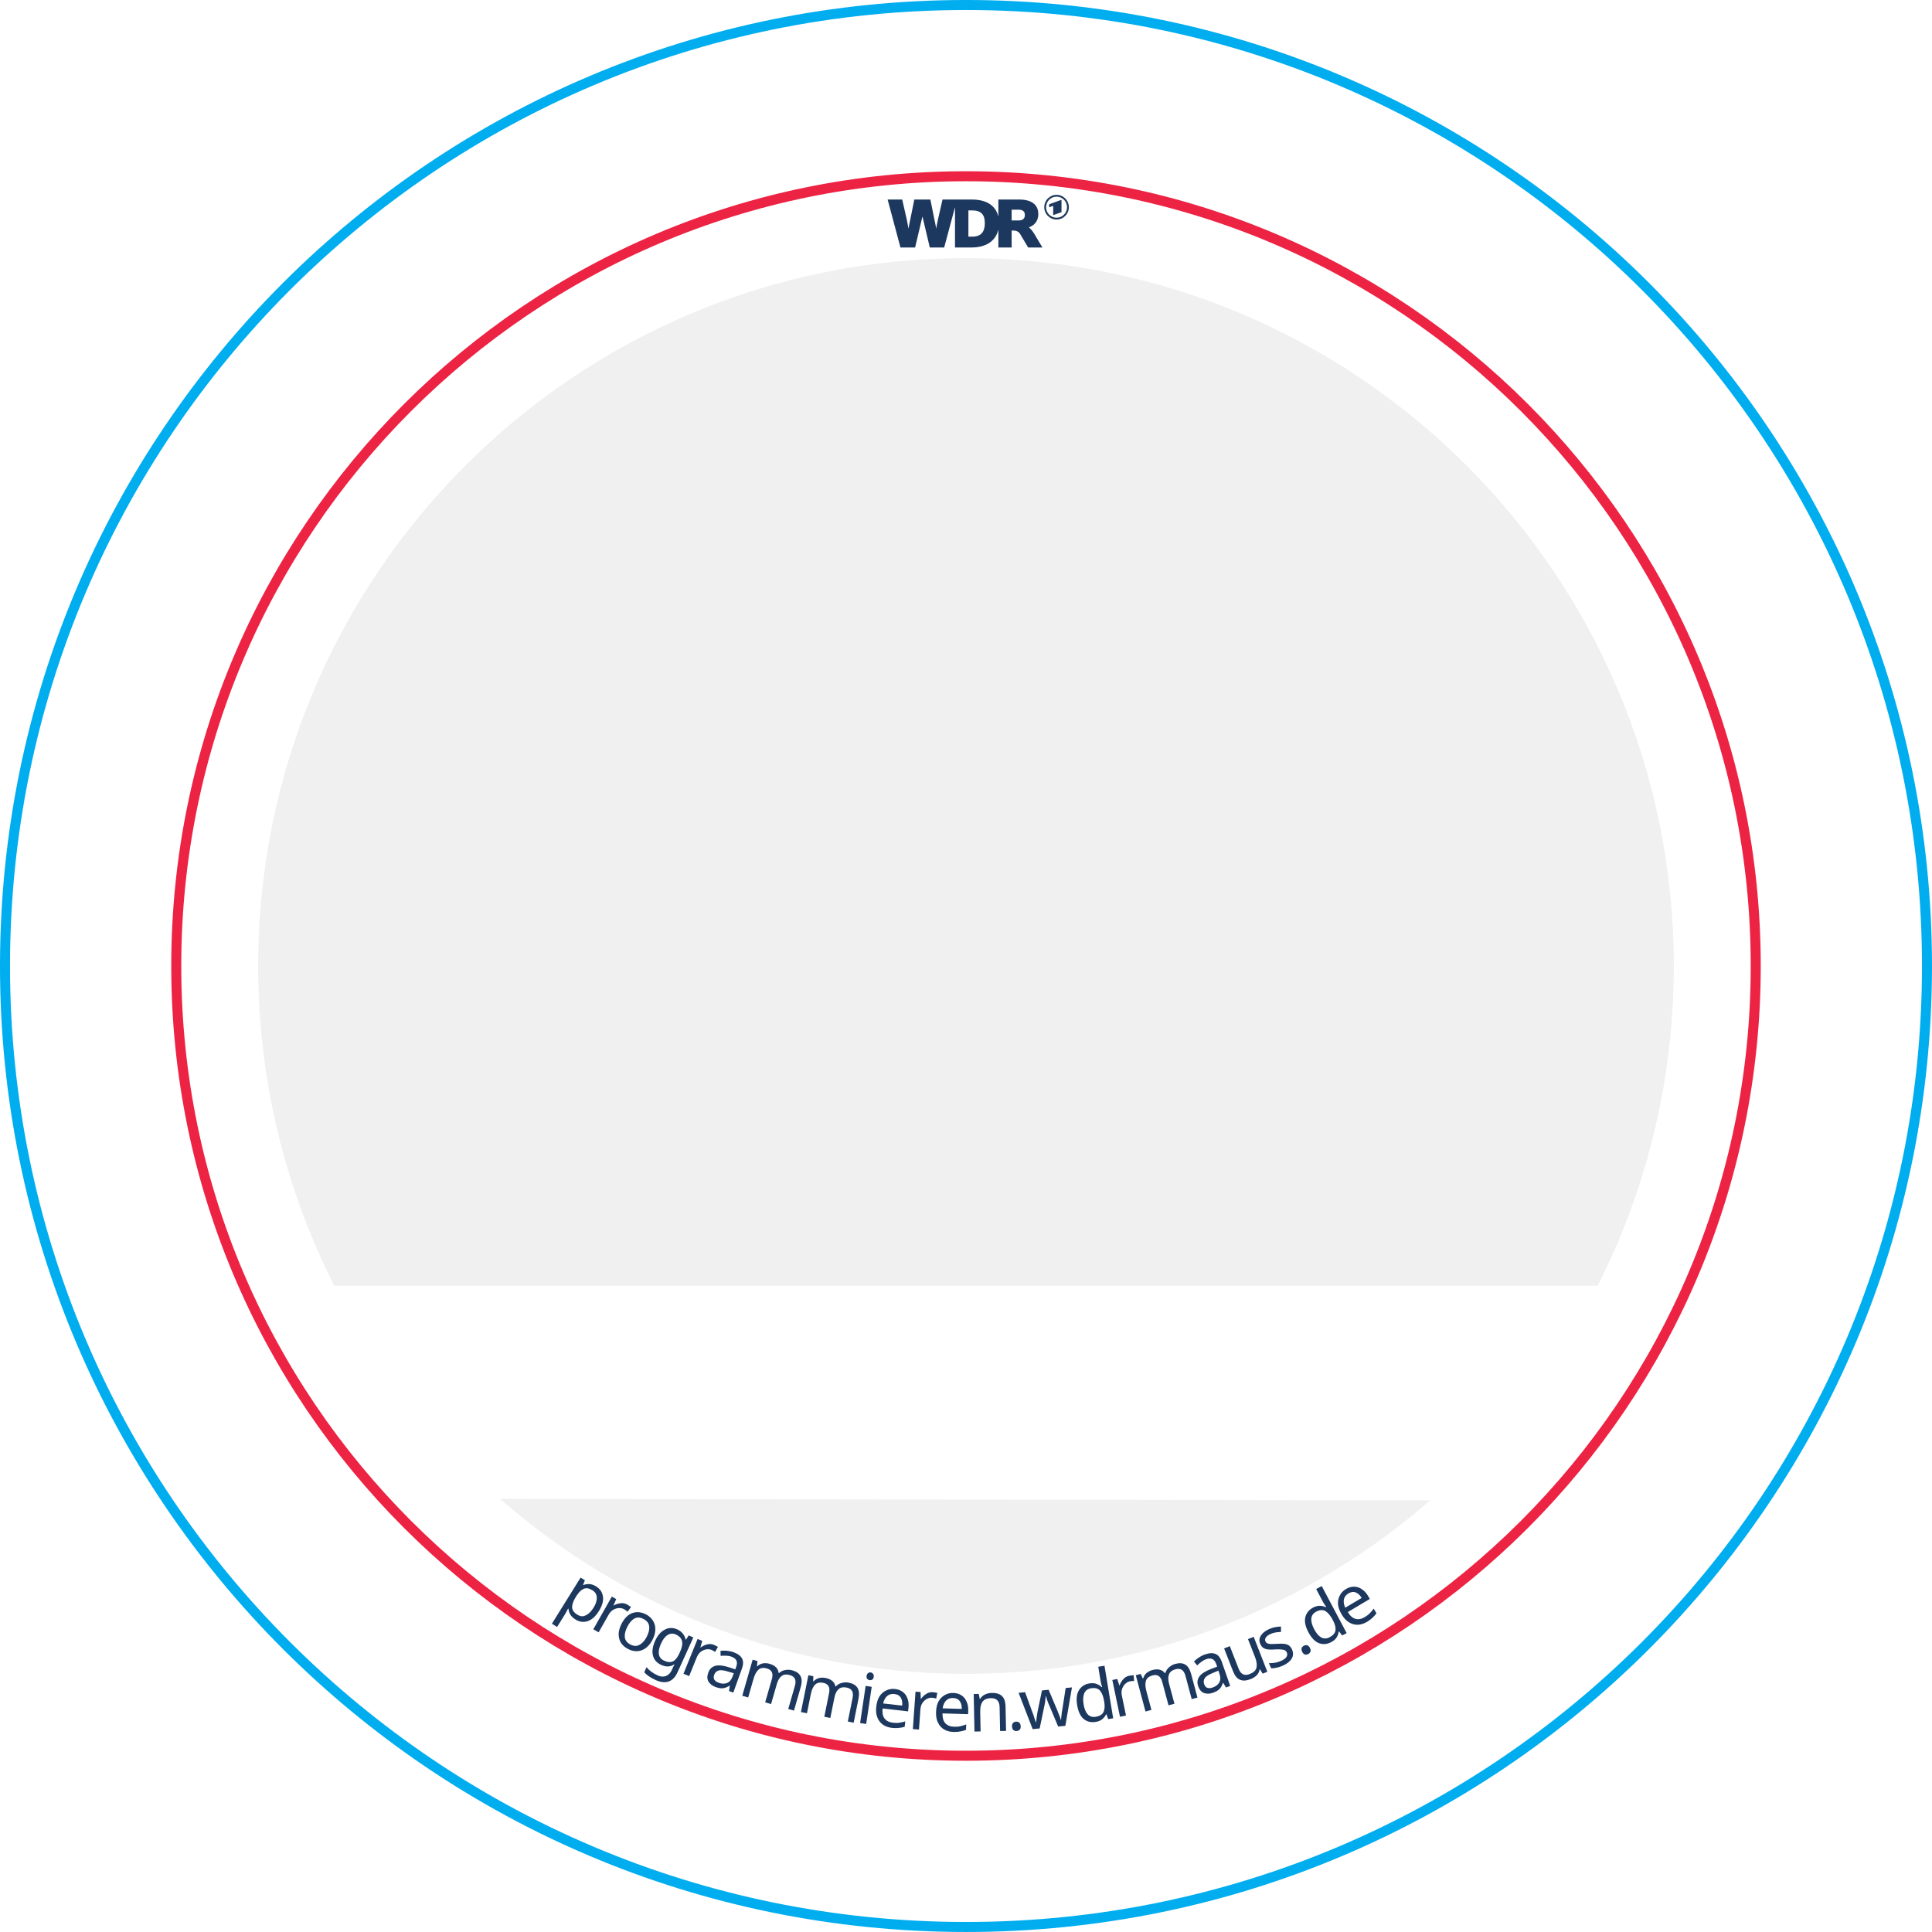
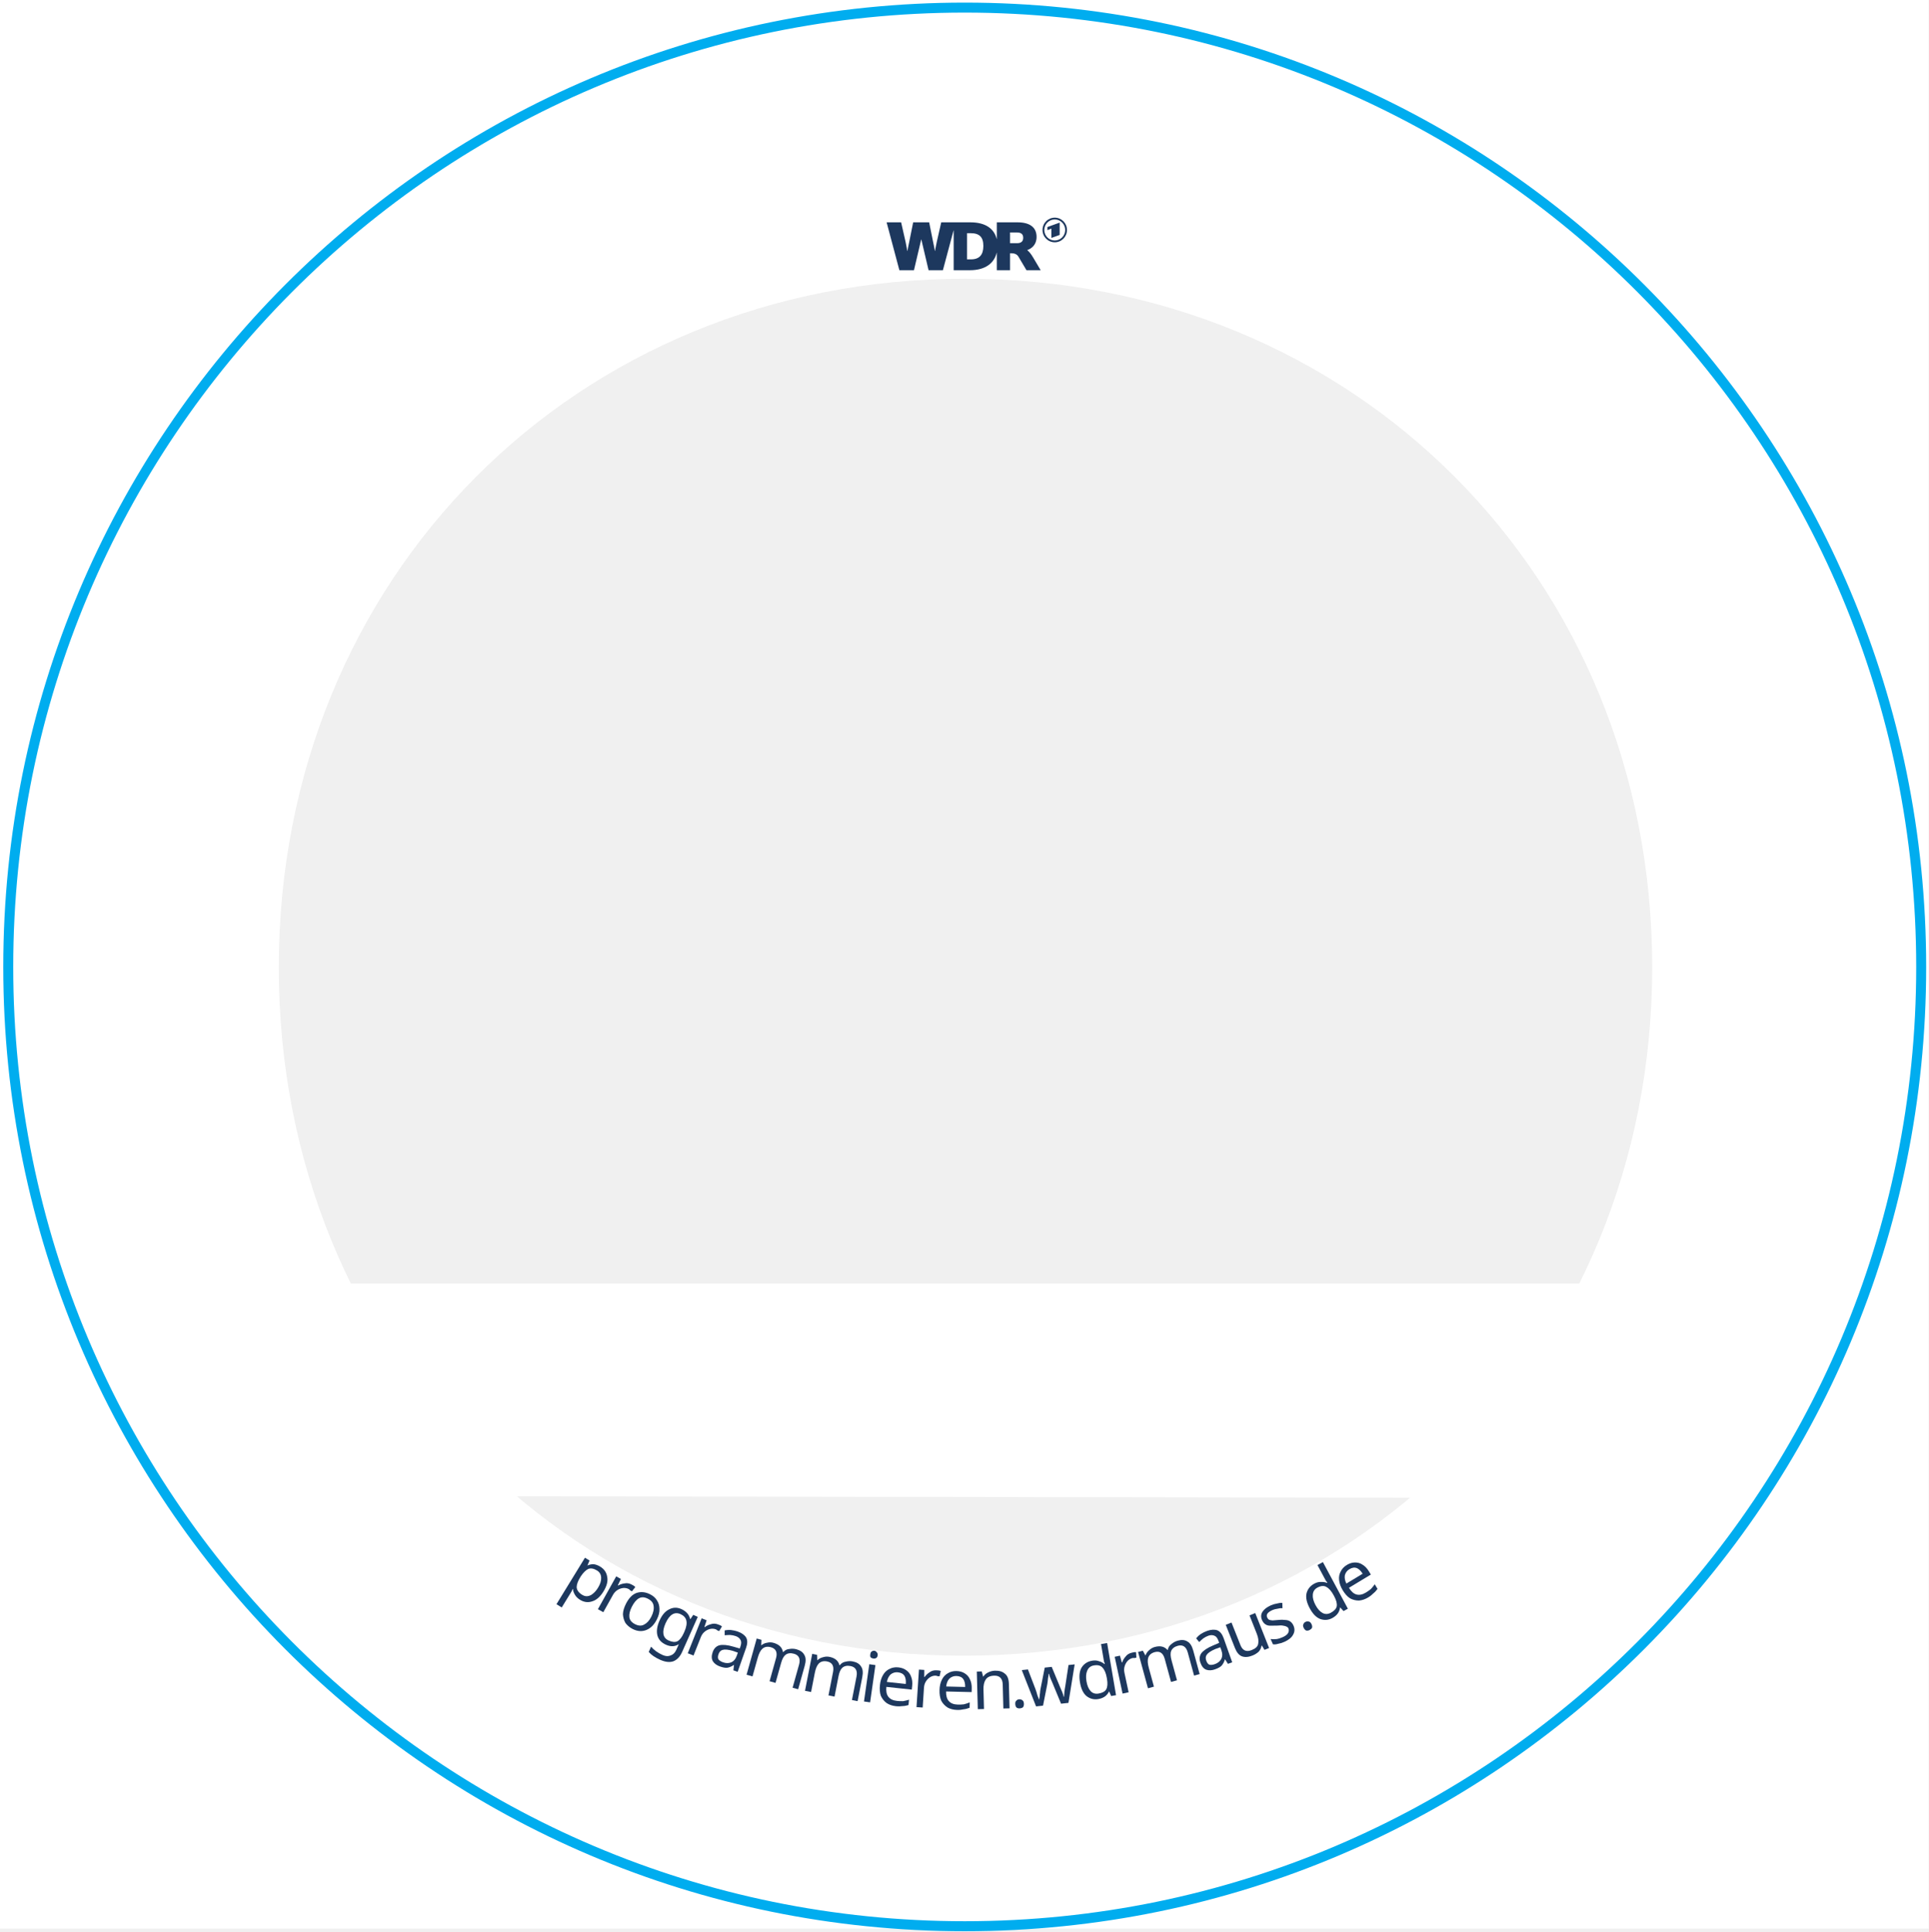
- <svg xmlns="http://www.w3.org/2000/svg" width="59.001mm" height="59.001mm" viewBox="0 0 59.001 59.001" version="1.1" id="svg2387">
+ <svg xmlns="http://www.w3.org/2000/svg" width="73mm" height="73.099mm" viewBox="0 0 73 73.099" version="1.1" id="svg2387">
  <defs id="defs2381">
    <clipPath clipPathUnits="userSpaceOnUse" id="clipPath1040">
      <path d="M 0,0 H 596 V 842 H 0 Z" id="path1038" />
    </clipPath>
  </defs>
-   <g id="layer1" transform="translate(-56.67831,-103.4581)">
-     <path style="fill:#ffffff;fill-rule:evenodd;stroke-width:0.158" d="m 56.579,103.459 c -5.46e-4,0 -9.95e-4,4.9e-4 -9.95e-4,0.001 v 58.998 c 0,5.3e-4 4.91e-4,0.001 9.95e-4,0.001 h 59.176 c 5.3e-4,0 10e-4,-5.3e-4 10e-4,-0.001 V 103.46 c 0,-5.4e-4 -5.3e-4,-10e-4 -10e-4,-10e-4 z m 29.584,5.382 c 13.356,0 24.185,10.798 24.185,24.118 0,13.319 -10.829,24.117 -24.185,24.117 -13.358,0 -24.187,-10.798 -24.187,-24.117 0,-13.32 10.829,-24.118 24.187,-24.118 z" id="rect3081" />
-     <g transform="matrix(0.3527778,0,0,0.3527778,28.63928,50.55092)" id="g2310">
-       <g id="g1034">
-         <g id="g1036" clip-path="url(#clipPath1040)">
-           <g id="g1042">
-             <path d="m 163.105,294.871 c -33.843,0 -61.277,-27.433 -61.277,-61.273 0,-33.844 27.434,-61.278 61.277,-61.278 33.84,0 61.274,27.434 61.274,61.278 0,33.84 -27.434,61.273 -61.274,61.273 m 0,-144.465 c -45.945,0 -83.191,37.246 -83.191,83.192 0,45.941 37.246,83.187 83.191,83.187 45.942,0 83.188,-37.246 83.188,-83.187 0,-45.946 -37.246,-83.192 -83.188,-83.192" style="fill:#ffffff;fill-opacity:1;fill-rule:nonzero;stroke:none" id="path1044" />
-             <g id="g1046" transform="scale(1,-0.999995)">
-               <path d="m 246.293,-233.599 c 0,-45.942 -37.246,-83.188 -83.188,-83.188 -45.945,0 -83.191,37.246 -83.191,83.188 0,45.946 37.246,83.192 83.191,83.192 45.942,0 83.188,-37.246 83.188,-83.192 z" style="fill:none;stroke:#00adef;stroke-width:0.867;stroke-linecap:butt;stroke-linejoin:miter;stroke-miterlimit:10;stroke-dasharray:none;stroke-opacity:1" id="path1048" />
-             </g>
-             <g id="g1050" transform="scale(1,-0.999995)">
-               <path d="m 231.469,-233.599 c 0,-37.754 -30.61,-68.364 -68.364,-68.364 -37.757,0 -68.367,30.61 -68.367,68.364 0,37.758 30.61,68.368 68.367,68.368 37.754,0 68.364,-30.61 68.364,-68.368 z" style="opacity:1;vector-effect:none;fill:none;fill-opacity:1;stroke:#ed2343;stroke-width:0.867;stroke-linecap:butt;stroke-linejoin:miter;stroke-miterlimit:10;stroke-dasharray:none;stroke-dashoffset:0;stroke-opacity:1" id="path1052" />
-             </g>
-             <path d="m 167.68,169.055 h -0.625 v -0.93 h 0.59 c 0.39,0 0.554,0.156 0.554,0.469 0,0.285 -0.168,0.461 -0.519,0.461 m -4.02,1.402 h -0.348 v -2.269 h 0.317 c 0.762,0 1.105,0.335 1.105,1.109 0,0.762 -0.343,1.16 -1.074,1.16 m 4.895,-0.793 v -0.012 c 0.386,-0.136 0.808,-0.468 0.808,-1.14 0,-0.836 -0.597,-1.266 -1.656,-1.266 h -1.801 v 1.442 h -0.011 c -0.219,-0.872 -0.95,-1.442 -2.29,-1.442 h -2.535 l -0.386,1.695 c -0.082,0.348 -0.153,0.793 -0.153,0.793 h -0.011 c 0,0 -0.086,-0.492 -0.168,-0.843 l -0.332,-1.645 h -1.391 l -0.332,1.645 c -0.082,0.351 -0.168,0.843 -0.168,0.843 h -0.012 c 0,0 -0.07,-0.445 -0.148,-0.793 l -0.387,-1.695 h -1.262 l 1.11,4.152 h 1.269 l 0.629,-2.664 h 0.012 l 0.629,2.664 h 1.246 l 0.926,-3.449 h 0.011 v 3.449 h 1.414 c 1.36,0 2.11,-0.625 2.329,-1.515 h 0.011 v 1.515 h 1.149 v -1.468 h 0.086 c 0.132,0 0.461,-0.004 0.64,0.285 l 0.703,1.183 h 1.235 l -0.641,-1.078 c -0.211,-0.363 -0.387,-0.554 -0.523,-0.656 m 2.39,-0.844 c -0.504,0 -0.91,-0.41 -0.91,-0.91 0,-0.504 0.406,-0.914 0.91,-0.914 0.5,0 0.907,0.41 0.907,0.914 0,0.5 -0.407,0.91 -0.907,0.91 m 0,-1.98 c -0.59,0 -1.066,0.476 -1.066,1.07 0,0.59 0.476,1.067 1.066,1.067 0.586,0 1.063,-0.477 1.063,-1.067 0,-0.594 -0.477,-1.07 -1.063,-1.07 m -0.644,1.082 0.351,-0.129 v 0.805 l 0.719,-0.258 v -1.07 l -1.07,0.386 z" style="fill:#1d385e;fill-opacity:1;fill-rule:nonzero;stroke:none" id="path1054" />
-           </g>
+   <g id="layer1" transform="translate(-52.2206,-96.71153)">
+     <g id="g1183">
+       <path id="rect3081" d="m 52.222,96.712 c -6.73e-4,0 -0.001,6.06e-4 -0.001,0.001 v 72.997 c 0,6.5e-4 6.05e-4,10e-4 0.001,10e-4 h 72.998 c 6.5e-4,0 10e-4,-6.6e-4 10e-4,-10e-4 V 96.713 c 0,-6.68e-4 -6.5e-4,-0.001 -10e-4,-0.001 z m 36.493,6.659 c 16.476,0 29.834,13.36 29.834,29.841 0,16.479 -13.358,29.839 -29.834,29.839 -16.477,0 -29.836,-13.36 -29.836,-29.839 0,-16.481 13.358,-29.841 29.836,-29.841 z" style="fill:#ffffff;fill-rule:evenodd;stroke-width:0.195" />
+       <g transform="matrix(0.4351723,0,0,0.436484,17.75635,31.34931)" id="g1042">
+         <path d="m 163.008,293.329 c -33.843,0 -59.565,-25.844 -59.565,-59.684 0,-33.844 25.859,-59.728 59.702,-59.728 33.84,0 59.753,25.87 59.753,59.714 0,33.84 -26.051,59.698 -59.891,59.698 M 163.105,150.406 c -45.945,0 -83.191,37.246 -83.191,83.192 0,45.941 37.246,83.187 83.191,83.187 45.942,0 83.188,-37.246 83.188,-83.187 0,-45.946 -37.246,-83.192 -83.188,-83.192" style="fill:#ffffff;fill-opacity:1;fill-rule:nonzero;stroke:none" id="path1044" />
+         <g id="g1046" transform="scale(1,-0.999995)">
+           <path d="m 246.293,-233.599 c 0,-45.942 -37.246,-83.188 -83.188,-83.188 -45.945,0 -83.191,37.246 -83.191,83.188 0,45.946 37.246,83.192 83.191,83.192 45.942,0 83.188,-37.246 83.188,-83.192 z" style="fill:none;stroke:#00adef;stroke-width:0.867;stroke-linecap:butt;stroke-linejoin:miter;stroke-miterlimit:10;stroke-dasharray:none;stroke-opacity:1" id="path1048" />
        </g>
+         <g id="g1050" transform="scale(1,-0.999995)" />
+         <path d="m 167.671,170.836 h -0.625 v -0.93 h 0.59 c 0.39,0 0.554,0.156 0.554,0.469 0,0.285 -0.168,0.461 -0.519,0.461 m -4.02,1.402 h -0.348 v -2.269 h 0.317 c 0.762,0 1.105,0.335 1.105,1.109 0,0.762 -0.343,1.16 -1.074,1.16 m 4.895,-0.793 v -0.012 c 0.386,-0.136 0.808,-0.468 0.808,-1.14 0,-0.836 -0.597,-1.266 -1.656,-1.266 h -1.801 v 1.442 h -0.011 c -0.219,-0.872 -0.95,-1.442 -2.29,-1.442 h -2.535 l -0.386,1.695 c -0.082,0.348 -0.153,0.793 -0.153,0.793 h -0.011 c 0,0 -0.086,-0.492 -0.168,-0.843 l -0.332,-1.645 h -1.391 l -0.332,1.645 c -0.082,0.351 -0.168,0.843 -0.168,0.843 h -0.012 c 0,0 -0.07,-0.445 -0.148,-0.793 l -0.387,-1.695 h -1.262 l 1.11,4.152 h 1.269 l 0.629,-2.664 h 0.012 l 0.629,2.664 h 1.246 l 0.926,-3.449 h 0.011 v 3.449 h 1.414 c 1.36,0 2.11,-0.625 2.329,-1.515 h 0.011 v 1.515 h 1.149 v -1.468 h 0.086 c 0.132,0 0.461,-0.004 0.64,0.285 l 0.703,1.183 h 1.235 l -0.641,-1.078 c -0.211,-0.363 -0.387,-0.554 -0.523,-0.656 m 2.39,-0.844 c -0.504,0 -0.91,-0.41 -0.91,-0.91 0,-0.504 0.406,-0.914 0.91,-0.914 0.5,0 0.907,0.41 0.907,0.914 0,0.5 -0.407,0.91 -0.907,0.91 m 0,-1.98 c -0.59,0 -1.066,0.476 -1.066,1.07 0,0.59 0.476,1.067 1.066,1.067 0.586,0 1.063,-0.477 1.063,-1.067 0,-0.594 -0.477,-1.07 -1.063,-1.07 m -0.644,1.082 0.351,-0.129 v 0.805 l 0.719,-0.258 v -1.07 l -1.07,0.386 z" style="fill:#1d385e;fill-opacity:1;fill-rule:nonzero;stroke:none" id="path1054" />
      </g>
-       <text y="177.916" x="261.08" id="text1058" style="font-variant:normal;font-weight:normal;font-size:6.066px;font-family:'Titillium Web';-inkscape-font-specification:TitilliumWeb-Regular;writing-mode:lr-tb;fill:#1d385e;fill-opacity:1;fill-rule:nonzero;stroke:none;stroke-width:1" transform="matrix(0.8488901,0.5285715,-0.5285743,0.8488858,0,0)">
-         <tspan style="stroke-width:1" id="tspan1056" y="177.916" x="261.08">p</tspan>
-       </text>
-       <text y="188.582" x="256.869" id="text1062" style="font-variant:normal;font-weight:normal;font-size:6.066px;font-family:'Titillium Web';-inkscape-font-specification:TitilliumWeb-Regular;writing-mode:lr-tb;fill:#1d385e;fill-opacity:1;fill-rule:nonzero;stroke:none;stroke-width:1" transform="matrix(0.8698295,0.4933551,-0.4933577,0.869825,0,0)">
-         <tspan style="stroke-width:1" id="tspan1060" y="188.582" x="256.869">r</tspan>
-       </text>
-       <text y="198.886" x="251.197" id="text1066" style="font-variant:normal;font-weight:normal;font-size:6.066px;font-family:'Titillium Web';-inkscape-font-specification:TitilliumWeb-Regular;writing-mode:lr-tb;fill:#1d385e;fill-opacity:1;fill-rule:nonzero;stroke:none;stroke-width:1" transform="matrix(0.8890199,0.4578719,-0.4578744,0.8890152,0,0)">
-         <tspan style="stroke-width:1" id="tspan1064" y="198.886" x="251.197">o</tspan>
-       </text>
-       <text y="211.247" x="244.372" id="text1070" style="font-variant:normal;font-weight:normal;font-size:6.066px;font-family:'Titillium Web';-inkscape-font-specification:TitilliumWeb-Regular;writing-mode:lr-tb;fill:#1d385e;fill-opacity:1;fill-rule:nonzero;stroke:none;stroke-width:1" transform="matrix(0.9106114,0.413268,-0.4132701,0.9106066,0,0)">
-         <tspan style="stroke-width:1" id="tspan1068" y="211.247" x="244.372">g</tspan>
-       </text>
-       <text y="221.202" x="238.734" id="text1074" style="font-variant:normal;font-weight:normal;font-size:6.066px;font-family:'Titillium Web';-inkscape-font-specification:TitilliumWeb-Regular;writing-mode:lr-tb;fill:#1d385e;fill-opacity:1;fill-rule:nonzero;stroke:none;stroke-width:1" transform="matrix(0.9267798,0.37561,-0.3756119,0.9267751,0,0)">
-         <tspan style="stroke-width:1" id="tspan1072" y="221.202" x="238.734">r</tspan>
-       </text>
-       <text y="230.85" x="231.738" id="text1078" style="font-variant:normal;font-weight:normal;font-size:6.066px;font-family:'Titillium Web';-inkscape-font-specification:TitilliumWeb-Regular;writing-mode:lr-tb;fill:#1d385e;fill-opacity:1;fill-rule:nonzero;stroke:none;stroke-width:1" transform="matrix(0.9413222,0.3375153,-0.3375171,0.9413172,0,0)">
-         <tspan style="stroke-width:1" id="tspan1076" y="230.85" x="231.738">a</tspan>
-       </text>
-       <text y="245.519" x="219.605" id="text1082" style="font-variant:normal;font-weight:normal;font-size:6.066px;font-family:'Titillium Web';-inkscape-font-specification:TitilliumWeb-Regular;writing-mode:lr-tb;fill:#1d385e;fill-opacity:1;fill-rule:nonzero;stroke:none;stroke-width:1" transform="matrix(0.961094,0.2762296,-0.2762309,0.961089,0,0)">
-         <tspan style="stroke-width:1" id="tspan1080" y="245.519" x="219.605">m</tspan>
-       </text>
-       <text y="262.855" x="204.337" id="text1086" style="font-variant:normal;font-weight:normal;font-size:6.066px;font-family:'Titillium Web';-inkscape-font-specification:TitilliumWeb-Regular;writing-mode:lr-tb;fill:#1d385e;fill-opacity:1;fill-rule:nonzero;stroke:none;stroke-width:1" transform="matrix(0.9802477,0.1977857,-0.1977867,0.9802426,0,0)">
-         <tspan style="stroke-width:1" id="tspan1084" y="262.855" x="204.337">m</tspan>
-       </text>
-       <text y="273.223" x="195.767" id="text1090" style="font-variant:normal;font-weight:normal;font-size:6.066px;font-family:'Titillium Web';-inkscape-font-specification:TitilliumWeb-Regular;writing-mode:lr-tb;fill:#1d385e;fill-opacity:1;fill-rule:nonzero;stroke:none;stroke-width:1" transform="matrix(0.9891157,0.1471566,-0.1471573,0.9891106,0,0)">
-         <tspan style="stroke-width:1" id="tspan1088" y="273.223" x="195.767">i</tspan>
-       </text>
-       <text y="280.01" x="187.442" id="text1094" style="font-variant:normal;font-weight:normal;font-size:6.066px;font-family:'Titillium Web';-inkscape-font-specification:TitilliumWeb-Regular;writing-mode:lr-tb;fill:#1d385e;fill-opacity:1;fill-rule:nonzero;stroke:none;stroke-width:1" transform="matrix(0.9936834,0.112242,-0.1122426,0.9936783,0,0)">
-         <tspan style="stroke-width:1" id="tspan1092" y="280.01" x="187.442">e</tspan>
-       </text>
-       <text y="287.694" x="178.794" id="text1098" style="font-variant:normal;font-weight:normal;font-size:6.066px;font-family:'Titillium Web';-inkscape-font-specification:TitilliumWeb-Regular;writing-mode:lr-tb;fill:#1d385e;fill-opacity:1;fill-rule:nonzero;stroke:none;stroke-width:1" transform="matrix(0.9974962,0.0707565,-0.07075683,0.997491,0,0)">
-         <tspan style="stroke-width:1" id="tspan1096" y="287.694" x="178.794">r</tspan>
-       </text>
-       <text y="294.824" x="169.094" id="text1102" style="font-variant:normal;font-weight:normal;font-size:6.066px;font-family:'Titillium Web';-inkscape-font-specification:TitilliumWeb-Regular;writing-mode:lr-tb;fill:#1d385e;fill-opacity:1;fill-rule:nonzero;stroke:none;stroke-width:1" transform="matrix(0.9995486,0.03012854,-0.0301287,0.9995435,0,0)">
-         <tspan style="stroke-width:1" id="tspan1100" y="294.824" x="169.094">e</tspan>
-       </text>
-       <text y="303.18" x="157.111" id="text1106" style="font-variant:normal;font-weight:normal;font-size:6.066px;font-family:'Titillium Web';-inkscape-font-specification:TitilliumWeb-Regular;writing-mode:lr-tb;fill:#1d385e;fill-opacity:1;fill-rule:nonzero;stroke:none;stroke-width:1" transform="matrix(0.9997904,-0.02059991,0.02060008,0.9997852,0,0)">
-         <tspan style="stroke-width:1" id="tspan1104" y="303.18" x="157.111">n</tspan>
-       </text>
-       <text y="308.832" x="149.255" id="text1110" style="font-variant:normal;font-weight:normal;font-size:6.066px;font-family:'Titillium Web';-inkscape-font-specification:TitilliumWeb-Regular;writing-mode:lr-tb;fill:#1d385e;fill-opacity:1;fill-rule:nonzero;stroke:none;stroke-width:1" transform="matrix(0.9983661,-0.05718596,0.05718629,0.998361,0,0)">
-         <tspan style="stroke-width:1" id="tspan1108" y="308.832" x="149.255">.</tspan>
-       </text>
-       <text y="315.285" x="136.561" id="text1114" style="font-variant:normal;font-weight:normal;font-size:6.066px;font-family:'Titillium Web';-inkscape-font-specification:TitilliumWeb-Regular;writing-mode:lr-tb;fill:#1d385e;fill-opacity:1;fill-rule:nonzero;stroke:none;stroke-width:1" transform="matrix(0.9948149,-0.1017281,0.1017286,0.9948096,0,0)">
-         <tspan style="stroke-width:1" id="tspan1112" y="315.285" x="136.561">w</tspan>
-       </text>
-       <text y="323.416" x="121.511" id="text1118" style="font-variant:normal;font-weight:normal;font-size:6.066px;font-family:'Titillium Web';-inkscape-font-specification:TitilliumWeb-Regular;writing-mode:lr-tb;fill:#1d385e;fill-opacity:1;fill-rule:nonzero;stroke:none;stroke-width:1" transform="matrix(0.9865931,-0.1632146,0.1632155,0.986588,0,0)">
-         <tspan style="stroke-width:1" id="tspan1116" y="323.416" x="121.511">d</tspan>
-       </text>
-       <text y="328.321" x="111.237" id="text1122" style="font-variant:normal;font-weight:normal;font-size:6.066px;font-family:'Titillium Web';-inkscape-font-specification:TitilliumWeb-Regular;writing-mode:lr-tb;fill:#1d385e;fill-opacity:1;fill-rule:nonzero;stroke:none;stroke-width:1" transform="matrix(0.9789374,-0.2041722,0.2041732,0.9789324,0,0)">
-         <tspan style="stroke-width:1" id="tspan1120" y="328.321" x="111.237">r</tspan>
-       </text>
-       <text y="334.206" x="94.9" id="text1126" style="font-variant:normal;font-weight:normal;font-size:6.066px;font-family:'Titillium Web';-inkscape-font-specification:TitilliumWeb-Regular;writing-mode:lr-tb;fill:#1d385e;fill-opacity:1;fill-rule:nonzero;stroke:none;stroke-width:1" transform="matrix(0.965945,-0.2587563,0.2587578,0.9659399,0,0)">
-         <tspan style="stroke-width:1" id="tspan1124" y="334.206" x="94.9">m</tspan>
-       </text>
-       <text y="340.72" x="74.993" id="text1130" style="font-variant:normal;font-weight:normal;font-size:6.066px;font-family:'Titillium Web';-inkscape-font-specification:TitilliumWeb-Regular;writing-mode:lr-tb;fill:#1d385e;fill-opacity:1;fill-rule:nonzero;stroke:none;stroke-width:1" transform="matrix(0.9439779,-0.3300149,0.3300166,0.943973,0,0)">
-         <tspan style="stroke-width:1" id="tspan1128" y="340.72" x="74.993">a</tspan>
-       </text>
-       <text y="343.332" x="65.781" id="text1134" style="font-variant:normal;font-weight:normal;font-size:6.066px;font-family:'Titillium Web';-inkscape-font-specification:TitilliumWeb-Regular;writing-mode:lr-tb;fill:#1d385e;fill-opacity:1;fill-rule:nonzero;stroke:none;stroke-width:1" transform="matrix(0.9314787,-0.3638011,0.3638029,0.9314739,0,0)">
-         <tspan style="stroke-width:1" id="tspan1132" y="343.332" x="65.781">u</tspan>
-       </text>
-       <text y="346.202" x="52.864" id="text1138" style="font-variant:normal;font-weight:normal;font-size:6.066px;font-family:'Titillium Web';-inkscape-font-specification:TitilliumWeb-Regular;writing-mode:lr-tb;fill:#1d385e;fill-opacity:1;fill-rule:nonzero;stroke:none;stroke-width:1" transform="matrix(0.91329,-0.4073142,0.4073162,0.9132853,0,0)">
-         <tspan style="stroke-width:1" id="tspan1136" y="346.202" x="52.864">s</tspan>
-       </text>
-       <text y="347.82" x="44.495" id="text1142" style="font-variant:normal;font-weight:normal;font-size:6.066px;font-family:'Titillium Web';-inkscape-font-specification:TitilliumWeb-Regular;writing-mode:lr-tb;fill:#1d385e;fill-opacity:1;fill-rule:nonzero;stroke:none;stroke-width:1" transform="matrix(0.8995607,-0.4367994,0.4368017,0.8995561,0,0)">
-         <tspan style="stroke-width:1" id="tspan1140" y="347.82" x="44.495">.</tspan>
-       </text>
-       <text y="349.235" x="33.612" id="text1146" style="font-variant:normal;font-weight:normal;font-size:6.066px;font-family:'Titillium Web';-inkscape-font-specification:TitilliumWeb-Regular;writing-mode:lr-tb;fill:#1d385e;fill-opacity:1;fill-rule:nonzero;stroke:none;stroke-width:1" transform="matrix(0.8836261,-0.4681963,0.4681988,0.8836215,0,0)">
-         <tspan style="stroke-width:1" id="tspan1144" y="349.235" x="33.612">d</tspan>
-       </text>
-       <text y="350.626" x="19.705" id="text1150" style="font-variant:normal;font-weight:normal;font-size:6.066px;font-family:'Titillium Web';-inkscape-font-specification:TitilliumWeb-Regular;writing-mode:lr-tb;fill:#1d385e;fill-opacity:1;fill-rule:nonzero;stroke:none;stroke-width:1" transform="matrix(0.8594791,-0.5111733,0.511176,0.8594747,0,0)">
-         <tspan style="stroke-width:1" id="tspan1148" y="350.626" x="19.705">e</tspan>
-       </text>
-       <path id="path1152" style="fill:#ffffff;fill-opacity:1;fill-rule:nonzero;stroke:none" d="M 211.707,279.867 116.981,279.719 104.25,261.281 h 116.965 z" />
+       <g transform="rotate(-0.3307028,-37.32268,130.2489)" id="g1124">
+         <text transform="matrix(0.8476136,0.5293675,-0.5277794,0.8501642,0,0)" style="font-variant:normal;font-weight:normal;font-size:2.644px;font-family:'Titillium Web';-inkscape-font-specification:TitilliumWeb-Regular;writing-mode:lr-tb;fill:#1d385e;fill-opacity:1;fill-rule:nonzero;stroke:none;stroke-width:0.436" id="text1058" x="145.375" y="94.629">
+           <tspan x="145.375" y="94.629" id="tspan1056" style="stroke-width:0.436">p</tspan>
+         </text>
+         <text transform="matrix(0.8685215,0.4940981,-0.4926158,0.871135,0,0)" style="font-variant:normal;font-weight:normal;font-size:2.644px;font-family:'Titillium Web';-inkscape-font-specification:TitilliumWeb-Regular;writing-mode:lr-tb;fill:#1d385e;fill-opacity:1;fill-rule:nonzero;stroke:none;stroke-width:0.436" id="text1062" x="142.813" y="100.557">
+           <tspan x="142.813" y="100.557" id="tspan1060" style="stroke-width:0.436">r</tspan>
+         </text>
+         <text transform="matrix(0.887683,0.4585614,-0.4571858,0.8903541,0,0)" style="font-variant:normal;font-weight:normal;font-size:2.644px;font-family:'Titillium Web';-inkscape-font-specification:TitilliumWeb-Regular;writing-mode:lr-tb;fill:#1d385e;fill-opacity:1;fill-rule:nonzero;stroke:none;stroke-width:0.436" id="text1066" x="139.575" y="106.278">
+           <tspan x="139.575" y="106.278" id="tspan1064" style="stroke-width:0.436">o</tspan>
+         </text>
+         <text transform="matrix(0.909242,0.4138904,-0.4126487,0.911978,0,0)" style="font-variant:normal;font-weight:normal;font-size:2.644px;font-family:'Titillium Web';-inkscape-font-specification:TitilliumWeb-Regular;writing-mode:lr-tb;fill:#1d385e;fill-opacity:1;fill-rule:nonzero;stroke:none;stroke-width:0.436" id="text1070" x="135.593" y="113.132">
+           <tspan x="135.593" y="113.132" id="tspan1068" style="stroke-width:0.436">g</tspan>
+         </text>
+         <text transform="matrix(0.9253862,0.3761756,-0.3750471,0.9281708,0,0)" style="font-variant:normal;font-weight:normal;font-size:2.644px;font-family:'Titillium Web';-inkscape-font-specification:TitilliumWeb-Regular;writing-mode:lr-tb;fill:#1d385e;fill-opacity:1;fill-rule:nonzero;stroke:none;stroke-width:0.436" id="text1074" x="132.248" y="118.645">
+           <tspan x="132.248" y="118.645" id="tspan1072" style="stroke-width:0.436">r</tspan>
+         </text>
+         <text transform="matrix(0.9399067,0.3380236,-0.3370096,0.9427349,0,0)" style="font-variant:normal;font-weight:normal;font-size:2.644px;font-family:'Titillium Web';-inkscape-font-specification:TitilliumWeb-Regular;writing-mode:lr-tb;fill:#1d385e;fill-opacity:1;fill-rule:nonzero;stroke:none;stroke-width:0.436" id="text1078" x="128.269" y="123.981">
+           <tspan x="128.269" y="123.981" id="tspan1076" style="stroke-width:0.436">a</tspan>
+         </text>
+         <text transform="matrix(0.9596487,0.2766456,-0.2758155,0.9625364,0,0)" style="font-variant:normal;font-weight:normal;font-size:2.644px;font-family:'Titillium Web';-inkscape-font-specification:TitilliumWeb-Regular;writing-mode:lr-tb;fill:#1d385e;fill-opacity:1;fill-rule:nonzero;stroke:none;stroke-width:0.436" id="text1082" x="121.42" y="132.081">
+           <tspan x="121.42" y="132.081" id="tspan1080" style="stroke-width:0.436">m</tspan>
+         </text>
+         <text transform="matrix(0.9787737,0.1980835,-0.1974892,0.9817189,0,0)" style="font-variant:normal;font-weight:normal;font-size:2.644px;font-family:'Titillium Web';-inkscape-font-specification:TitilliumWeb-Regular;writing-mode:lr-tb;fill:#1d385e;fill-opacity:1;fill-rule:nonzero;stroke:none;stroke-width:0.436" id="text1086" x="112.659" y="141.629">
+           <tspan x="112.659" y="141.629" id="tspan1084" style="stroke-width:0.436">m</tspan>
+         </text>
+         <text transform="matrix(0.9876283,0.1473782,-0.146936,0.9906002,0,0)" style="font-variant:normal;font-weight:normal;font-size:2.644px;font-family:'Titillium Web';-inkscape-font-specification:TitilliumWeb-Regular;writing-mode:lr-tb;fill:#1d385e;fill-opacity:1;fill-rule:nonzero;stroke:none;stroke-width:0.436" id="text1090" x="107.502" y="147.325">
+           <tspan x="107.502" y="147.325" id="tspan1088" style="stroke-width:0.436">i</tspan>
+         </text>
+         <text transform="matrix(0.9921892,0.112411,-0.1120739,0.9951748,0,0)" style="font-variant:normal;font-weight:normal;font-size:2.644px;font-family:'Titillium Web';-inkscape-font-specification:TitilliumWeb-Regular;writing-mode:lr-tb;fill:#1d385e;fill-opacity:1;fill-rule:nonzero;stroke:none;stroke-width:0.436" id="text1094" x="102.865" y="151.046">
+           <tspan x="102.865" y="151.046" id="tspan1092" style="stroke-width:0.436">e</tspan>
+         </text>
+         <text transform="matrix(0.9959963,0.07086306,-0.07065043,0.9989932,0,0)" style="font-variant:normal;font-weight:normal;font-size:2.644px;font-family:'Titillium Web';-inkscape-font-specification:TitilliumWeb-Regular;writing-mode:lr-tb;fill:#1d385e;fill-opacity:1;fill-rule:nonzero;stroke:none;stroke-width:0.436" id="text1098" x="97.87" y="155.252">
+           <tspan x="97.87" y="155.252" id="tspan1096" style="stroke-width:0.436">r</tspan>
+         </text>
+         <text transform="matrix(0.9980455,0.03017392,-0.03008338,1.001049,0,0)" style="font-variant:normal;font-weight:normal;font-size:2.644px;font-family:'Titillium Web';-inkscape-font-specification:TitilliumWeb-Regular;writing-mode:lr-tb;fill:#1d385e;fill-opacity:1;fill-rule:nonzero;stroke:none;stroke-width:0.436" id="text1102" x="92.411" y="159.146">
+           <tspan x="92.411" y="159.146" id="tspan1100" style="stroke-width:0.436">e</tspan>
+         </text>
+         <text transform="matrix(0.9982869,-0.02063093,0.02056909,1.001291,0,0)" style="font-variant:normal;font-weight:normal;font-size:2.644px;font-family:'Titillium Web';-inkscape-font-specification:TitilliumWeb-Regular;writing-mode:lr-tb;fill:#1d385e;fill-opacity:1;fill-rule:nonzero;stroke:none;stroke-width:0.436" id="text1106" x="85.61" y="163.697">
+           <tspan x="85.61" y="163.697" id="tspan1104" style="stroke-width:0.436">n</tspan>
+         </text>
+         <text transform="matrix(0.9968648,-0.05727209,0.0571003,0.9998645,0,0)" style="font-variant:normal;font-weight:normal;font-size:2.644px;font-family:'Titillium Web';-inkscape-font-specification:TitilliumWeb-Regular;writing-mode:lr-tb;fill:#1d385e;fill-opacity:1;fill-rule:nonzero;stroke:none;stroke-width:0.436" id="text1110" x="81.019" y="166.767">
+           <tspan x="81.019" y="166.767" id="tspan1108" style="stroke-width:0.436">.</tspan>
+         </text>
+         <text transform="matrix(0.9933189,-0.1018813,0.1015756,0.9963078,0,0)" style="font-variant:normal;font-weight:normal;font-size:2.644px;font-family:'Titillium Web';-inkscape-font-specification:TitilliumWeb-Regular;writing-mode:lr-tb;fill:#1d385e;fill-opacity:1;fill-rule:nonzero;stroke:none;stroke-width:0.436" id="text1114" x="74.034" y="170.26">
+           <tspan x="74.034" y="170.26" id="tspan1112" style="stroke-width:0.436">w</tspan>
+         </text>
+         <text transform="matrix(0.9851095,-0.1634605,0.16297,0.9880738,0,0)" style="font-variant:normal;font-weight:normal;font-size:2.644px;font-family:'Titillium Web';-inkscape-font-specification:TitilliumWeb-Regular;writing-mode:lr-tb;fill:#1d385e;fill-opacity:1;fill-rule:nonzero;stroke:none;stroke-width:0.436" id="text1118" x="65.41" y="174.641">
+           <tspan x="65.41" y="174.641" id="tspan1116" style="stroke-width:0.436">d</tspan>
+         </text>
+         <text transform="matrix(0.9774653,-0.2044797,0.2038662,0.9804067,0,0)" style="font-variant:normal;font-weight:normal;font-size:2.644px;font-family:'Titillium Web';-inkscape-font-specification:TitilliumWeb-Regular;writing-mode:lr-tb;fill:#1d385e;fill-opacity:1;fill-rule:nonzero;stroke:none;stroke-width:0.436" id="text1122" x="59.518" y="177.268">
+           <tspan x="59.518" y="177.268" id="tspan1120" style="stroke-width:0.436">r</tspan>
+         </text>
+         <text transform="matrix(0.9644924,-0.259146,0.2583686,0.9673946,0,0)" style="font-variant:normal;font-weight:normal;font-size:2.644px;font-family:'Titillium Web';-inkscape-font-specification:TitilliumWeb-Regular;writing-mode:lr-tb;fill:#1d385e;fill-opacity:1;fill-rule:nonzero;stroke:none;stroke-width:0.436" id="text1126" x="50.464" y="180.398">
+           <tspan x="50.464" y="180.398" id="tspan1124" style="stroke-width:0.436">m</tspan>
+         </text>
+         <text transform="matrix(0.9425584,-0.3305119,0.3295203,0.9453946,0,0)" style="font-variant:normal;font-weight:normal;font-size:2.644px;font-family:'Titillium Web';-inkscape-font-specification:TitilliumWeb-Regular;writing-mode:lr-tb;fill:#1d385e;fill-opacity:1;fill-rule:nonzero;stroke:none;stroke-width:0.436" id="text1130" x="39.173" y="183.819">
+           <tspan x="39.173" y="183.819" id="tspan1128" style="stroke-width:0.436">a</tspan>
+         </text>
+         <text transform="matrix(0.930078,-0.3643489,0.3632558,0.9328767,0,0)" style="font-variant:normal;font-weight:normal;font-size:2.644px;font-family:'Titillium Web';-inkscape-font-specification:TitilliumWeb-Regular;writing-mode:lr-tb;fill:#1d385e;fill-opacity:1;fill-rule:nonzero;stroke:none;stroke-width:0.436" id="text1134" x="33.882" y="185.168">
+           <tspan x="33.882" y="185.168" id="tspan1132" style="stroke-width:0.436">u</tspan>
+         </text>
+         <text transform="matrix(0.9119167,-0.4079276,0.4067037,0.9146607,0,0)" style="font-variant:normal;font-weight:normal;font-size:2.644px;font-family:'Titillium Web';-inkscape-font-specification:TitilliumWeb-Regular;writing-mode:lr-tb;fill:#1d385e;fill-opacity:1;fill-rule:nonzero;stroke:none;stroke-width:0.436" id="text1138" x="26.571" y="186.625">
+           <tspan x="26.571" y="186.625" id="tspan1136" style="stroke-width:0.436">s</tspan>
+         </text>
+         <text transform="matrix(0.898208,-0.4374572,0.4361449,0.9009108,0,0)" style="font-variant:normal;font-weight:normal;font-size:2.644px;font-family:'Titillium Web';-inkscape-font-specification:TitilliumWeb-Regular;writing-mode:lr-tb;fill:#1d385e;fill-opacity:1;fill-rule:nonzero;stroke:none;stroke-width:0.436" id="text1142" x="21.76" y="187.426">
+           <tspan x="21.76" y="187.426" id="tspan1140" style="stroke-width:0.436">.</tspan>
+         </text>
+         <text transform="matrix(0.8822974,-0.4689014,0.4674947,0.8849523,0,0)" style="font-variant:normal;font-weight:normal;font-size:2.644px;font-family:'Titillium Web';-inkscape-font-specification:TitilliumWeb-Regular;writing-mode:lr-tb;fill:#1d385e;fill-opacity:1;fill-rule:nonzero;stroke:none;stroke-width:0.436" id="text1146" x="15.753" y="188.104">
+           <tspan x="15.753" y="188.104" id="tspan1144" style="stroke-width:0.436">d</tspan>
+         </text>
+         <text transform="matrix(0.8581867,-0.5119432,0.5104073,0.860769,0,0)" style="font-variant:normal;font-weight:normal;font-size:2.644px;font-family:'Titillium Web';-inkscape-font-specification:TitilliumWeb-Regular;writing-mode:lr-tb;fill:#1d385e;fill-opacity:1;fill-rule:nonzero;stroke:none;stroke-width:0.436" id="text1150" x="7.922" y="188.721">
+           <tspan x="7.922" y="188.721" id="tspan1148" style="stroke-width:0.436">e</tspan>
+         </text>
+       </g>
+       <path id="path1152" style="fill:#ffffff;fill-opacity:1;fill-rule:nonzero;stroke:none;stroke-width:0.436" d="m 109.885,153.408 -41.222,-0.065 -5.54,-8.048 h 50.9 z" />
    </g>
  </g>
</svg>
